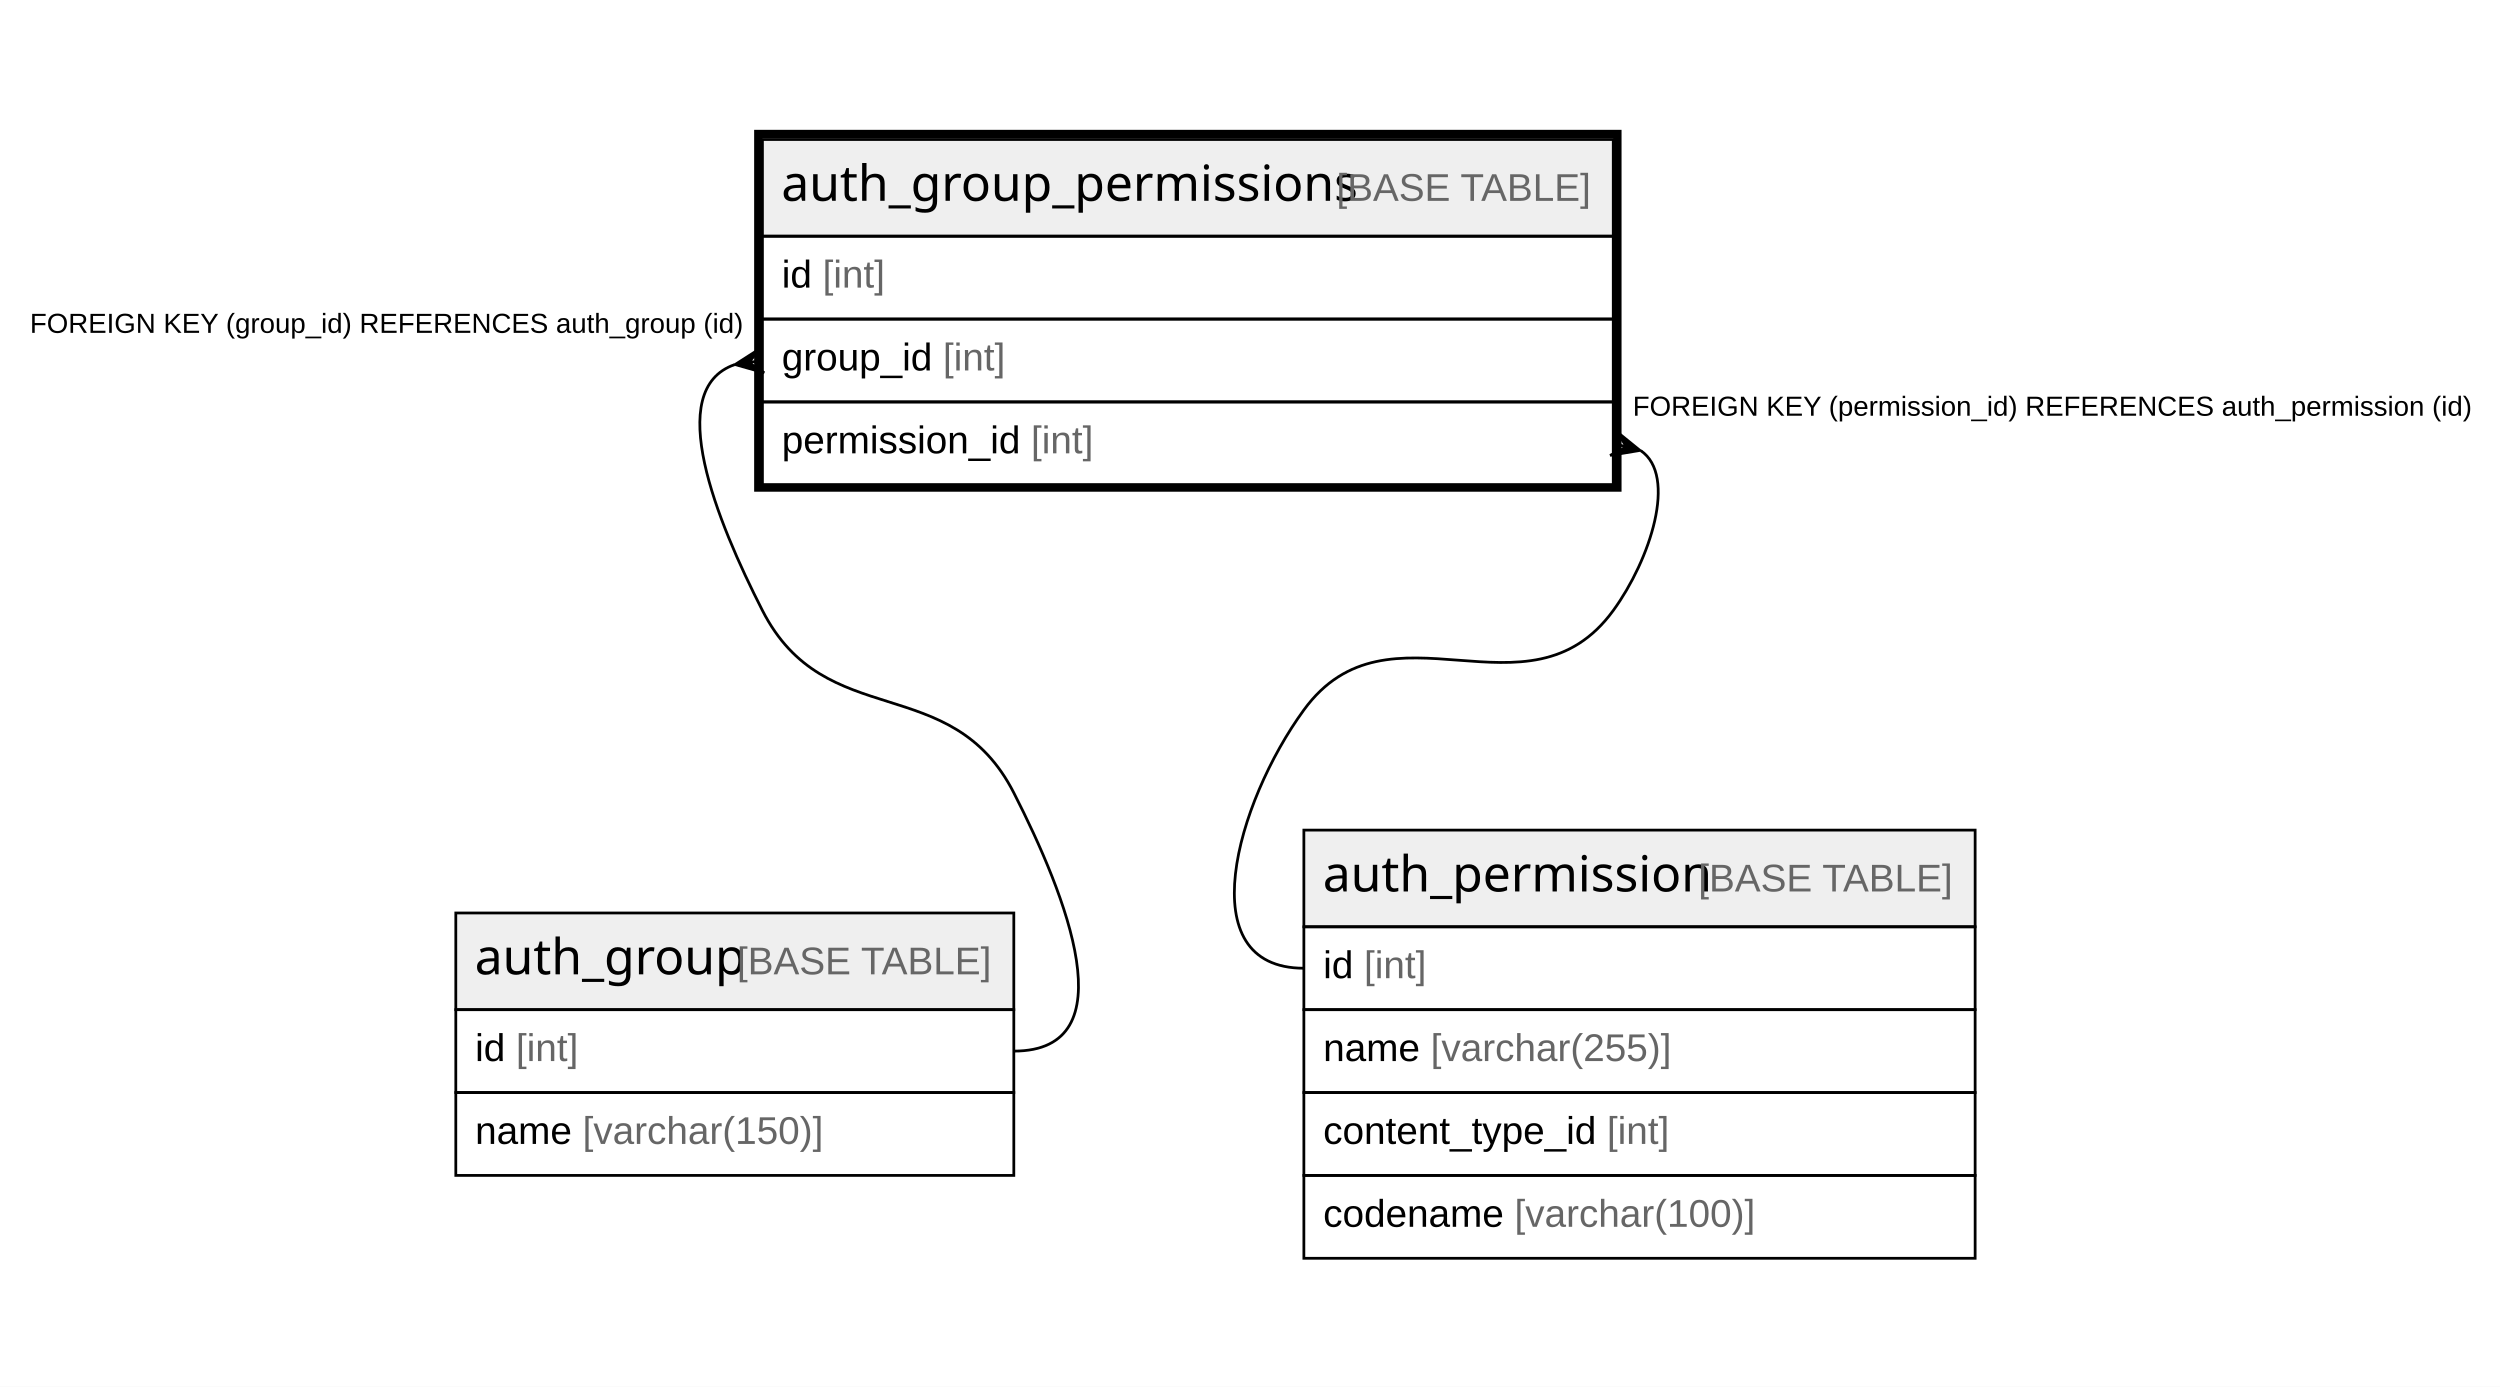
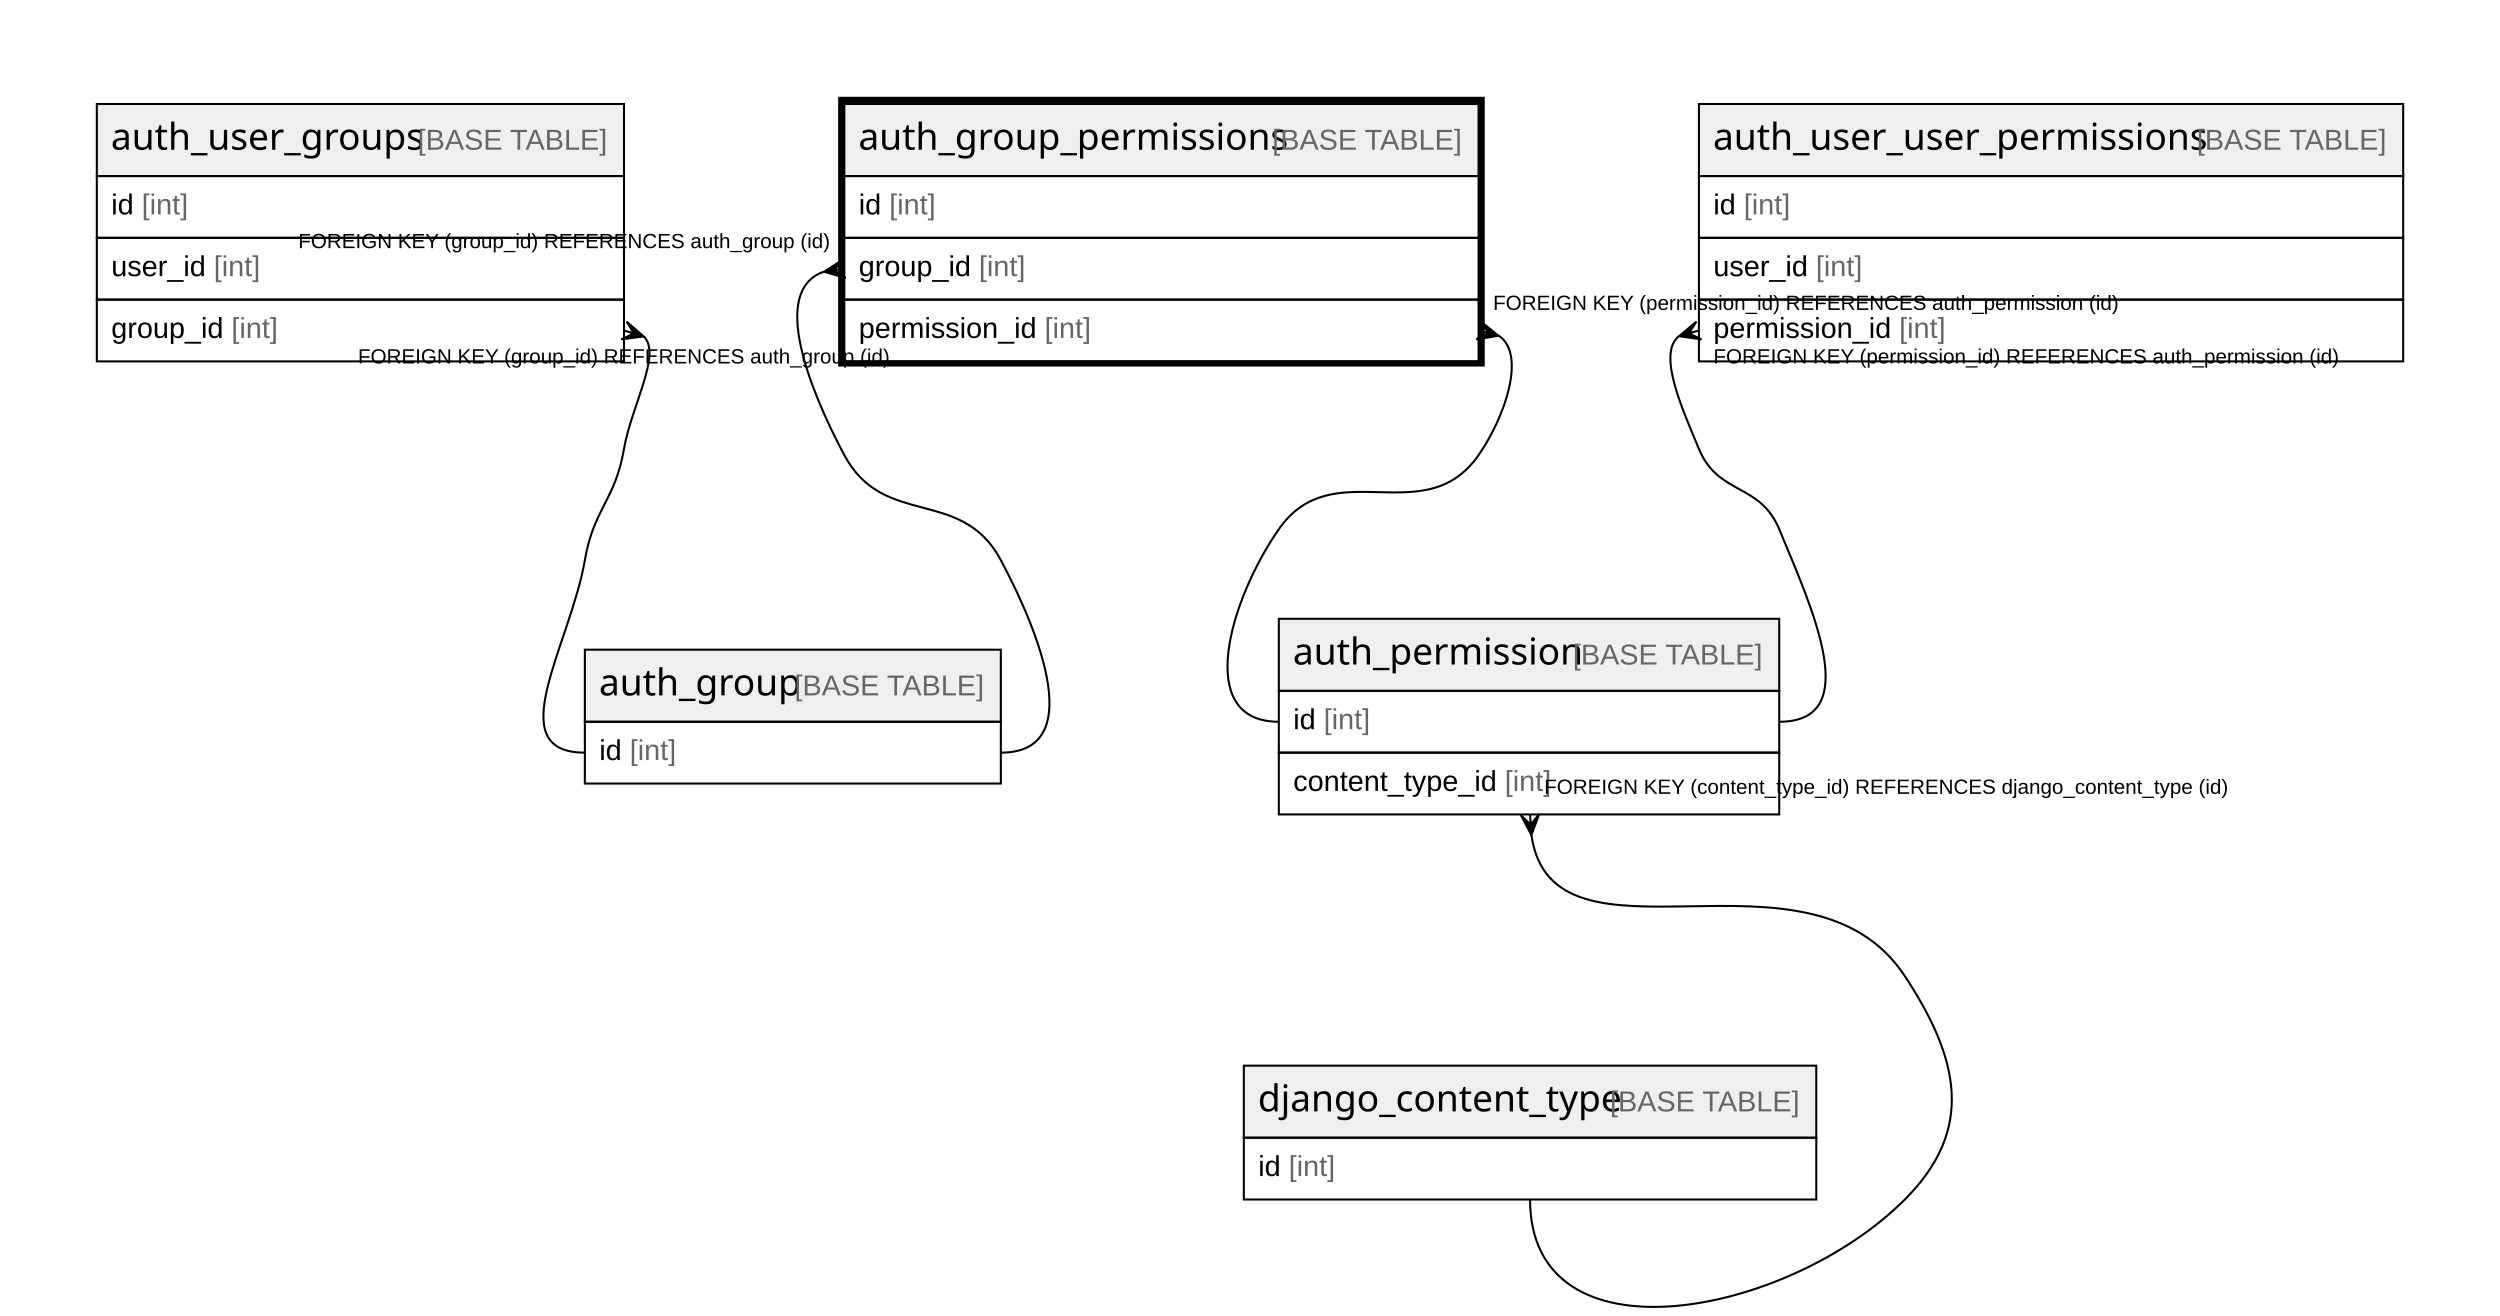
- <svg xmlns="http://www.w3.org/2000/svg" width="905pt" height="502pt" viewBox="0.00 0.00 905.00 502.00">
-   <g id="graph0" class="graph" transform="scale(1 1) rotate(0) translate(4 498)">
-     <polygon fill="#ffffff" stroke="transparent" points="-4,4 -4,-498 901,-498 901,4 -4,4" />
+ <svg xmlns="http://www.w3.org/2000/svg" width="1214pt" height="639pt" viewBox="0.00 0.00 1214.00 639.02">
+   <g id="graph0" class="graph" transform="scale(1 1) rotate(0) translate(4 635.0226)">
+     <polygon fill="#ffffff" stroke="transparent" points="-4,4 -4,-635.023 1210,-635.023 1210,4 -4,4" />
    <g id="node1" class="node">
-       <polygon fill="#efefef" stroke="transparent" points="272,-412.5 272,-447.5 580,-447.5 580,-412.5 272,-412.5" />
-       <polygon fill="none" stroke="#000000" points="272,-412.5 272,-447.5 580,-447.5 580,-412.5 272,-412.5" />
-       <text text-anchor="start" x="278.849" y="-425.3" font-family="Arial Bold" font-size="18.00" fill="#000000">auth_group_permissions</text>
-       <text text-anchor="start" x="475.897" y="-425.3" font-family="Arial" font-size="14.00" fill="#000000"> </text>
-       <text text-anchor="start" x="479.788" y="-425.3" font-family="Arial" font-size="14.00" fill="#666666">[BASE TABLE]</text>
-       <polygon fill="none" stroke="#000000" points="272,-382.5 272,-412.5 580,-412.5 580,-382.5 272,-382.5" />
-       <text text-anchor="start" x="279" y="-393.9" font-family="Arial" font-size="14.00" fill="#000000">id </text>
-       <text text-anchor="start" x="293.78" y="-393.9" font-family="Arial" font-size="14.00" fill="#666666">[int]</text>
-       <polygon fill="none" stroke="#000000" points="272,-352.5 272,-382.5 580,-382.5 580,-352.5 272,-352.5" />
-       <text text-anchor="start" x="279" y="-363.9" font-family="Arial" font-size="14.00" fill="#000000">group_id </text>
-       <text text-anchor="start" x="337.353" y="-363.9" font-family="Arial" font-size="14.00" fill="#666666">[int]</text>
-       <polygon fill="none" stroke="#000000" points="272,-322.5 272,-352.5 580,-352.5 580,-322.5 272,-322.5" />
-       <text text-anchor="start" x="279" y="-333.9" font-family="Arial" font-size="14.00" fill="#000000">permission_id </text>
-       <text text-anchor="start" x="369.227" y="-333.9" font-family="Arial" font-size="14.00" fill="#666666">[int]</text>
-       <polygon fill="none" stroke="#000000" stroke-width="3" points="270.5,-321.5 270.5,-449.5 581.5,-449.5 581.5,-321.5 270.5,-321.5" />
+       <polygon fill="#efefef" stroke="transparent" points="406,-549.523 406,-584.523 714,-584.523 714,-549.523 406,-549.523" />
+       <polygon fill="none" stroke="#000000" points="406,-549.523 406,-584.523 714,-584.523 714,-549.523 406,-549.523" />
+       <text text-anchor="start" x="412.849" y="-562.323" font-family="Arial Bold" font-size="18.00" fill="#000000">auth_group_permissions</text>
+       <text text-anchor="start" x="609.897" y="-562.323" font-family="Arial" font-size="14.00" fill="#000000"> </text>
+       <text text-anchor="start" x="613.788" y="-562.323" font-family="Arial" font-size="14.00" fill="#666666">[BASE TABLE]</text>
+       <polygon fill="none" stroke="#000000" points="406,-519.523 406,-549.523 714,-549.523 714,-519.523 406,-519.523" />
+       <text text-anchor="start" x="413" y="-530.923" font-family="Arial" font-size="14.00" fill="#000000">id </text>
+       <text text-anchor="start" x="427.78" y="-530.923" font-family="Arial" font-size="14.00" fill="#666666">[int]</text>
+       <polygon fill="none" stroke="#000000" points="406,-489.523 406,-519.523 714,-519.523 714,-489.523 406,-489.523" />
+       <text text-anchor="start" x="413" y="-500.923" font-family="Arial" font-size="14.00" fill="#000000">group_id </text>
+       <text text-anchor="start" x="471.353" y="-500.923" font-family="Arial" font-size="14.00" fill="#666666">[int]</text>
+       <polygon fill="none" stroke="#000000" points="406,-459.523 406,-489.523 714,-489.523 714,-459.523 406,-459.523" />
+       <text text-anchor="start" x="413" y="-470.923" font-family="Arial" font-size="14.00" fill="#000000">permission_id </text>
+       <text text-anchor="start" x="503.227" y="-470.923" font-family="Arial" font-size="14.00" fill="#666666">[int]</text>
+       <polygon fill="none" stroke="#000000" stroke-width="3" points="404.5,-458.523 404.5,-586.523 715.5,-586.523 715.5,-458.523 404.5,-458.523" />
    </g>
    <g id="node2" class="node">
-       <polygon fill="#efefef" stroke="transparent" points="161,-132.5 161,-167.5 363,-167.5 363,-132.5 161,-132.5" />
-       <polygon fill="none" stroke="#000000" points="161,-132.5 161,-167.5 363,-167.5 363,-132.5 161,-132.5" />
-       <text text-anchor="start" x="167.851" y="-145.3" font-family="Arial Bold" font-size="18.00" fill="#000000">auth_group</text>
-       <text text-anchor="start" x="258.895" y="-145.3" font-family="Arial" font-size="14.00" fill="#000000"> </text>
-       <text text-anchor="start" x="262.786" y="-145.3" font-family="Arial" font-size="14.00" fill="#666666">[BASE TABLE]</text>
-       <polygon fill="none" stroke="#000000" points="161,-102.5 161,-132.5 363,-132.5 363,-102.5 161,-102.5" />
-       <text text-anchor="start" x="168" y="-113.9" font-family="Arial" font-size="14.00" fill="#000000">id </text>
-       <text text-anchor="start" x="182.78" y="-113.9" font-family="Arial" font-size="14.00" fill="#666666">[int]</text>
-       <polygon fill="none" stroke="#000000" points="161,-72.5 161,-102.5 363,-102.5 363,-72.5 161,-72.5" />
-       <text text-anchor="start" x="168" y="-83.9" font-family="Arial" font-size="14.00" fill="#000000">name </text>
-       <text text-anchor="start" x="206.899" y="-83.9" font-family="Arial" font-size="14.00" fill="#666666">[varchar(150)]</text>
+       <polygon fill="#efefef" stroke="transparent" points="280,-284.523 280,-319.523 482,-319.523 482,-284.523 280,-284.523" />
+       <polygon fill="none" stroke="#000000" points="280,-284.523 280,-319.523 482,-319.523 482,-284.523 280,-284.523" />
+       <text text-anchor="start" x="286.851" y="-297.323" font-family="Arial Bold" font-size="18.00" fill="#000000">auth_group</text>
+       <text text-anchor="start" x="377.895" y="-297.323" font-family="Arial" font-size="14.00" fill="#000000"> </text>
+       <text text-anchor="start" x="381.786" y="-297.323" font-family="Arial" font-size="14.00" fill="#666666">[BASE TABLE]</text>
+       <polygon fill="none" stroke="#000000" points="280,-254.523 280,-284.523 482,-284.523 482,-254.523 280,-254.523" />
+       <text text-anchor="start" x="287" y="-265.923" font-family="Arial" font-size="14.00" fill="#000000">id </text>
+       <text text-anchor="start" x="301.78" y="-265.923" font-family="Arial" font-size="14.00" fill="#666666">[int]</text>
    </g>
    <g id="edge1" class="edge">
-       <path fill="none" stroke="#000000" d="M261.933,-366.004C236.029,-357.002 255.509,-309.332 272,-277 294.701,-232.493 340.299,-255.507 363,-211 381.881,-173.982 404.556,-117.5 363,-117.5" />
-       <polygon fill="#000000" stroke="#000000" points="262.109,-366.03 271.339,-371.951 267.054,-366.765 272,-367.5 272,-367.5 272,-367.5 267.054,-366.765 272.661,-363.049 262.109,-366.03 262.109,-366.03" />
-       <text text-anchor="start" x="6.819" y="-377.5" font-family="Arial" font-size="10.00" fill="#000000">FOREIGN KEY (group_id) REFERENCES auth_group (id)</text>
+       <path fill="none" stroke="#000000" d="M395.917,-503.018C369.915,-493.965 388.923,-446.048 406,-414.023 425.14,-378.129 462.86,-398.917 482,-363.023 501.553,-326.354 523.556,-269.523 482,-269.523" />
+       <polygon fill="#000000" stroke="#000000" points="396.11,-503.047 405.336,-508.973 401.055,-503.785 406,-504.523 406,-504.523 406,-504.523 401.055,-503.785 406.664,-500.072 396.11,-503.047 396.11,-503.047" />
+       <text text-anchor="start" x="140.82" y="-514.523" font-family="Arial" font-size="10.00" fill="#000000">FOREIGN KEY (group_id) REFERENCES auth_group (id)</text>
+     </g>
+     <g id="node4" class="node">
+       <polygon fill="#efefef" stroke="transparent" points="617,-299.523 617,-334.523 860,-334.523 860,-299.523 617,-299.523" />
+       <polygon fill="none" stroke="#000000" points="617,-299.523 617,-334.523 860,-334.523 860,-299.523 617,-299.523" />
+       <text text-anchor="start" x="623.861" y="-312.323" font-family="Arial Bold" font-size="18.00" fill="#000000">auth_permission</text>
+       <text text-anchor="start" x="755.885" y="-312.323" font-family="Arial" font-size="14.00" fill="#000000"> </text>
+       <text text-anchor="start" x="759.776" y="-312.323" font-family="Arial" font-size="14.00" fill="#666666">[BASE TABLE]</text>
+       <polygon fill="none" stroke="#000000" points="617,-269.523 617,-299.523 860,-299.523 860,-269.523 617,-269.523" />
+       <text text-anchor="start" x="624" y="-280.923" font-family="Arial" font-size="14.00" fill="#000000">id </text>
+       <text text-anchor="start" x="638.78" y="-280.923" font-family="Arial" font-size="14.00" fill="#666666">[int]</text>
+       <polygon fill="none" stroke="#000000" points="617,-239.523 617,-269.523 860,-269.523 860,-239.523 617,-239.523" />
+       <text text-anchor="start" x="624" y="-250.923" font-family="Arial" font-size="14.00" fill="#000000">content_type_id </text>
+       <text text-anchor="start" x="726.712" y="-250.923" font-family="Arial" font-size="14.00" fill="#666666">[int]</text>
+     </g>
+     <g id="edge3" class="edge">
+       <path fill="none" stroke="#000000" d="M723.922,-471.917C737.191,-462.914 726.954,-432.648 714,-414.023 687.743,-376.271 643.257,-415.774 617,-378.023 593.272,-343.907 575.444,-284.523 617,-284.523" />
+       <polygon fill="#000000" stroke="#000000" points="723.672,-471.983 712.857,-470.17 718.836,-473.253 714,-474.523 714,-474.523 714,-474.523 718.836,-473.253 715.143,-478.875 723.672,-471.983 723.672,-471.983" />
+       <text text-anchor="start" x="721.053" y="-484.523" font-family="Arial" font-size="10.00" fill="#000000">FOREIGN KEY (permission_id) REFERENCES auth_permission (id)</text>
    </g>
    <g id="node3" class="node">
-       <polygon fill="#efefef" stroke="transparent" points="468,-162.5 468,-197.5 711,-197.5 711,-162.5 468,-162.5" />
-       <polygon fill="none" stroke="#000000" points="468,-162.5 468,-197.5 711,-197.5 711,-162.5 468,-162.5" />
-       <text text-anchor="start" x="474.861" y="-175.3" font-family="Arial Bold" font-size="18.00" fill="#000000">auth_permission</text>
-       <text text-anchor="start" x="606.885" y="-175.3" font-family="Arial" font-size="14.00" fill="#000000"> </text>
-       <text text-anchor="start" x="610.776" y="-175.3" font-family="Arial" font-size="14.00" fill="#666666">[BASE TABLE]</text>
-       <polygon fill="none" stroke="#000000" points="468,-132.5 468,-162.5 711,-162.5 711,-132.5 468,-132.5" />
-       <text text-anchor="start" x="475" y="-143.9" font-family="Arial" font-size="14.00" fill="#000000">id </text>
-       <text text-anchor="start" x="489.78" y="-143.9" font-family="Arial" font-size="14.00" fill="#666666">[int]</text>
-       <polygon fill="none" stroke="#000000" points="468,-102.5 468,-132.5 711,-132.5 711,-102.5 468,-102.5" />
-       <text text-anchor="start" x="475" y="-113.9" font-family="Arial" font-size="14.00" fill="#000000">name </text>
-       <text text-anchor="start" x="513.899" y="-113.9" font-family="Arial" font-size="14.00" fill="#666666">[varchar(255)]</text>
-       <polygon fill="none" stroke="#000000" points="468,-72.5 468,-102.5 711,-102.5 711,-72.5 468,-72.5" />
-       <text text-anchor="start" x="475" y="-83.9" font-family="Arial" font-size="14.00" fill="#000000">content_type_id </text>
-       <text text-anchor="start" x="577.712" y="-83.9" font-family="Arial" font-size="14.00" fill="#666666">[int]</text>
-       <polygon fill="none" stroke="#000000" points="468,-42.5 468,-72.5 711,-72.5 711,-42.5 468,-42.5" />
-       <text text-anchor="start" x="475" y="-53.9" font-family="Arial" font-size="14.00" fill="#000000">codename </text>
-       <text text-anchor="start" x="544.247" y="-53.9" font-family="Arial" font-size="14.00" fill="#666666">[varchar(100)]</text>
+       <polygon fill="#efefef" stroke="transparent" points="43,-549.523 43,-584.523 299,-584.523 299,-549.523 43,-549.523" />
+       <polygon fill="none" stroke="#000000" points="43,-549.523 43,-584.523 299,-584.523 299,-549.523 43,-549.523" />
+       <text text-anchor="start" x="49.846" y="-562.323" font-family="Arial Bold" font-size="18.00" fill="#000000">auth_user_groups</text>
+       <text text-anchor="start" x="194.9" y="-562.323" font-family="Arial" font-size="14.00" fill="#000000"> </text>
+       <text text-anchor="start" x="198.791" y="-562.323" font-family="Arial" font-size="14.00" fill="#666666">[BASE TABLE]</text>
+       <polygon fill="none" stroke="#000000" points="43,-519.523 43,-549.523 299,-549.523 299,-519.523 43,-519.523" />
+       <text text-anchor="start" x="50" y="-530.923" font-family="Arial" font-size="14.00" fill="#000000">id </text>
+       <text text-anchor="start" x="64.78" y="-530.923" font-family="Arial" font-size="14.00" fill="#666666">[int]</text>
+       <polygon fill="none" stroke="#000000" points="43,-489.523 43,-519.523 299,-519.523 299,-489.523 43,-489.523" />
+       <text text-anchor="start" x="50" y="-500.923" font-family="Arial" font-size="14.00" fill="#000000">user_id </text>
+       <text text-anchor="start" x="99.788" y="-500.923" font-family="Arial" font-size="14.00" fill="#666666">[int]</text>
+       <polygon fill="none" stroke="#000000" points="43,-459.523 43,-489.523 299,-489.523 299,-459.523 43,-459.523" />
+       <text text-anchor="start" x="50" y="-470.923" font-family="Arial" font-size="14.00" fill="#000000">group_id </text>
+       <text text-anchor="start" x="108.353" y="-470.923" font-family="Arial" font-size="14.00" fill="#666666">[int]</text>
    </g>
    <g id="edge2" class="edge">
-       <path fill="none" stroke="#000000" d="M589.952,-334.873C603.319,-325.8 593.364,-295.334 580,-277 549.2,-234.748 498.8,-283.252 468,-241 443.521,-207.419 426.444,-147.5 468,-147.5" />
-       <polygon fill="#000000" stroke="#000000" points="589.669,-334.948 578.851,-333.149 584.834,-336.224 580,-337.5 580,-337.5 580,-337.5 584.834,-336.224 581.149,-341.851 589.669,-334.948 589.669,-334.948" />
-       <text text-anchor="start" x="587.053" y="-347.5" font-family="Arial" font-size="10.00" fill="#000000">FOREIGN KEY (permission_id) REFERENCES auth_permission (id)</text>
+       <path fill="none" stroke="#000000" d="M308.612,-471.622C317.465,-463.141 302.529,-437.687 299,-417.023 294.717,-391.943 284.283,-388.102 280,-363.023 273.004,-322.06 238.444,-269.523 280,-269.523" />
+       <polygon fill="#000000" stroke="#000000" points="308.574,-471.633 297.7,-470.214 303.787,-473.078 299,-474.523 299,-474.523 299,-474.523 303.787,-473.078 300.3,-478.831 308.574,-471.633 308.574,-471.633" />
+       <text text-anchor="start" x="169.82" y="-458.523" font-family="Arial" font-size="10.00" fill="#000000">FOREIGN KEY (group_id) REFERENCES auth_group (id)</text>
+     </g>
+     <g id="node6" class="node">
+       <polygon fill="#efefef" stroke="transparent" points="600,-82.523 600,-117.523 878,-117.523 878,-82.523 600,-82.523" />
+       <polygon fill="none" stroke="#000000" points="600,-82.523 600,-117.523 878,-117.523 878,-82.523 600,-82.523" />
+       <text text-anchor="start" x="606.832" y="-95.323" font-family="Arial Bold" font-size="18.00" fill="#000000">django_content_type</text>
+       <text text-anchor="start" x="773.914" y="-95.323" font-family="Arial" font-size="14.00" fill="#000000"> </text>
+       <text text-anchor="start" x="777.804" y="-95.323" font-family="Arial" font-size="14.00" fill="#666666">[BASE TABLE]</text>
+       <polygon fill="none" stroke="#000000" points="600,-52.523 600,-82.523 878,-82.523 878,-52.523 600,-52.523" />
+       <text text-anchor="start" x="607" y="-63.923" font-family="Arial" font-size="14.00" fill="#000000">id </text>
+       <text text-anchor="start" x="621.78" y="-63.923" font-family="Arial" font-size="14.00" fill="#666666">[int]</text>
+     </g>
+     <g id="edge5" class="edge">
+       <path fill="none" stroke="#000000" d="M739.659,-229.525C749.815,-157.991 874.577,-231.603 921,-161.023 947.499,-120.734 955.098,-86.621 921,-52.523 863.803,4.675 739,28.366 739,-52.523" />
+       <polygon fill="#000000" stroke="#000000" points="739.658,-229.544 734.51,-239.226 739.329,-234.533 739,-239.523 739,-239.523 739,-239.523 739.329,-234.533 743.49,-239.819 739.658,-229.544 739.658,-229.544" />
+       <text text-anchor="start" x="745.856" y="-249.523" font-family="Arial" font-size="10.00" fill="#000000">FOREIGN KEY (content_type_id) REFERENCES django_content_type (id)</text>
+     </g>
+     <g id="node5" class="node">
+       <polygon fill="#efefef" stroke="transparent" points="821,-549.523 821,-584.523 1163,-584.523 1163,-549.523 821,-549.523" />
+       <polygon fill="none" stroke="#000000" points="821,-549.523 821,-584.523 1163,-584.523 1163,-549.523 821,-549.523" />
+       <text text-anchor="start" x="827.85" y="-562.323" font-family="Arial Bold" font-size="18.00" fill="#000000">auth_user_user_permissions</text>
+       <text text-anchor="start" x="1058.896" y="-562.323" font-family="Arial" font-size="14.00" fill="#000000"> </text>
+       <text text-anchor="start" x="1062.787" y="-562.323" font-family="Arial" font-size="14.00" fill="#666666">[BASE TABLE]</text>
+       <polygon fill="none" stroke="#000000" points="821,-519.523 821,-549.523 1163,-549.523 1163,-519.523 821,-519.523" />
+       <text text-anchor="start" x="828" y="-530.923" font-family="Arial" font-size="14.00" fill="#000000">id </text>
+       <text text-anchor="start" x="842.78" y="-530.923" font-family="Arial" font-size="14.00" fill="#666666">[int]</text>
+       <polygon fill="none" stroke="#000000" points="821,-489.523 821,-519.523 1163,-519.523 1163,-489.523 821,-489.523" />
+       <text text-anchor="start" x="828" y="-500.923" font-family="Arial" font-size="14.00" fill="#000000">user_id </text>
+       <text text-anchor="start" x="877.788" y="-500.923" font-family="Arial" font-size="14.00" fill="#666666">[int]</text>
+       <polygon fill="none" stroke="#000000" points="821,-459.523 821,-489.523 1163,-489.523 1163,-459.523 821,-459.523" />
+       <text text-anchor="start" x="828" y="-470.923" font-family="Arial" font-size="14.00" fill="#000000">permission_id </text>
+       <text text-anchor="start" x="918.227" y="-470.923" font-family="Arial" font-size="14.00" fill="#666666">[int]</text>
+     </g>
+     <g id="edge4" class="edge">
+       <path fill="none" stroke="#000000" d="M811.245,-471.743C800.69,-463.177 812.901,-436.575 821,-417.023 830.381,-394.375 850.619,-400.67 860,-378.023 875.903,-339.63 901.556,-284.523 860,-284.523" />
+       <polygon fill="#000000" stroke="#000000" points="811.383,-471.783 819.767,-478.85 816.191,-473.152 821,-474.523 821,-474.523 821,-474.523 816.191,-473.152 822.233,-470.195 811.383,-471.783 811.383,-471.783" />
+       <text text-anchor="start" x="828.053" y="-458.523" font-family="Arial" font-size="10.00" fill="#000000">FOREIGN KEY (permission_id) REFERENCES auth_permission (id)</text>
    </g>
  </g>
</svg>
